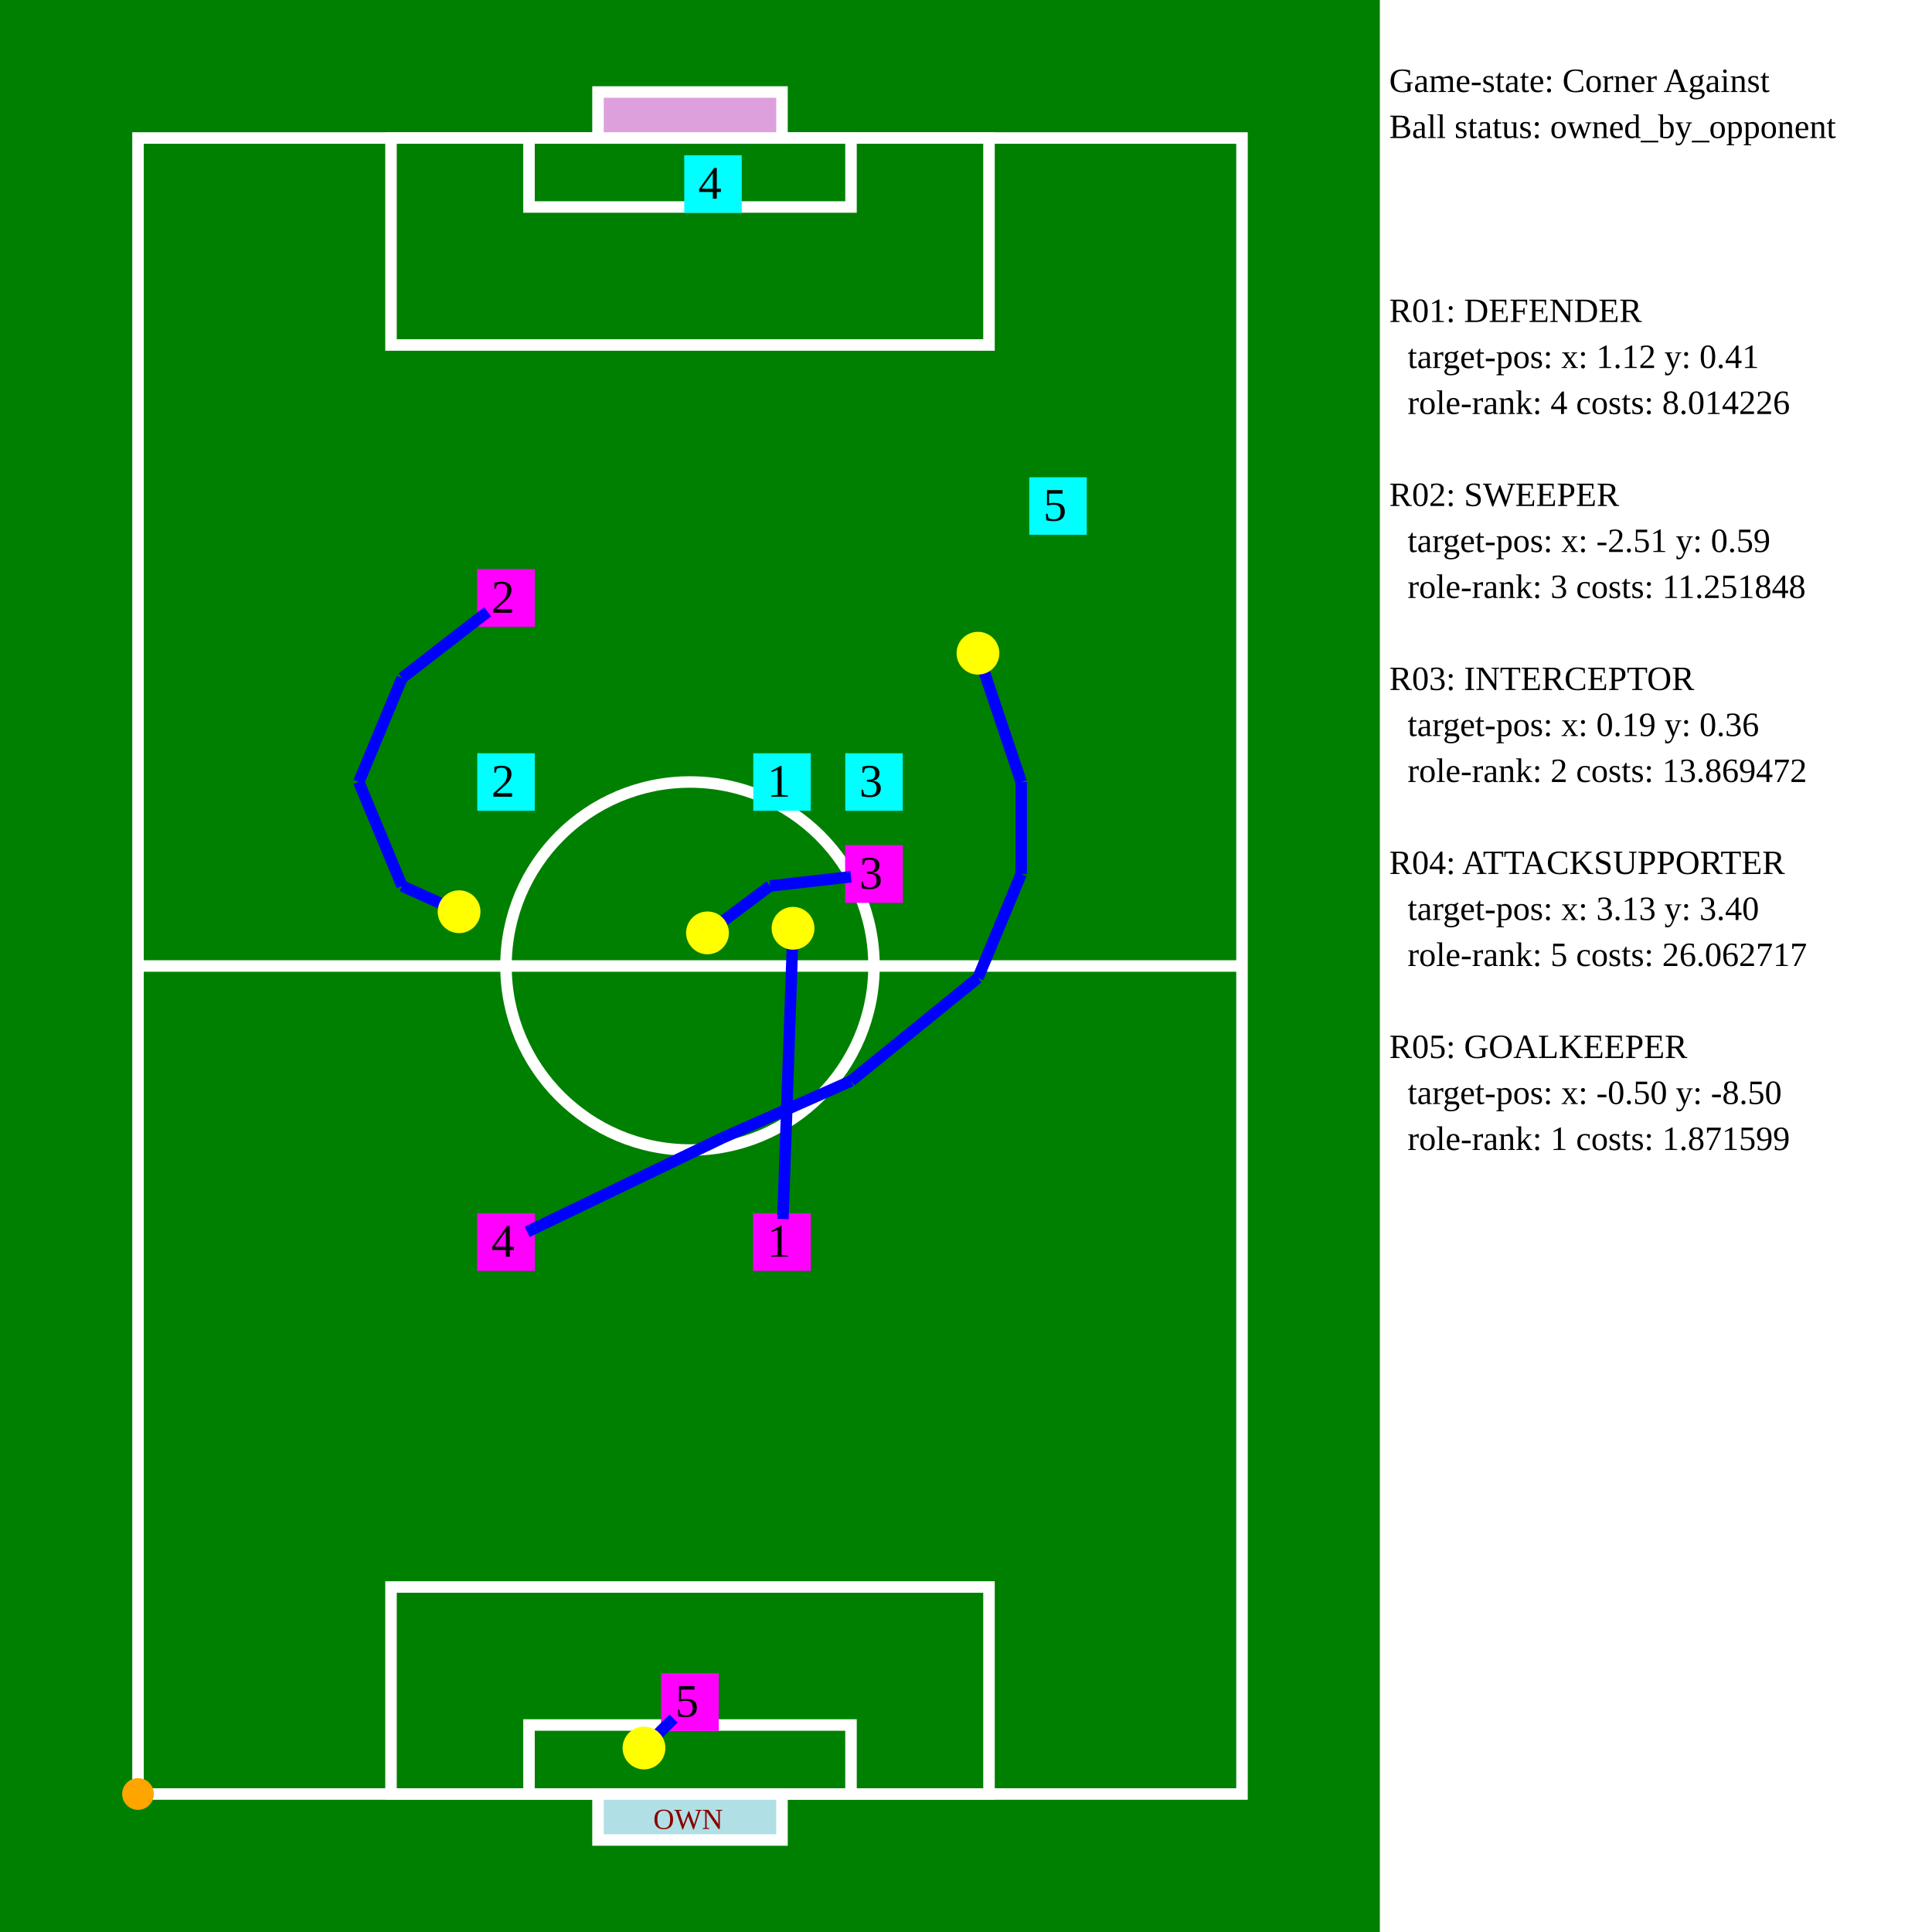
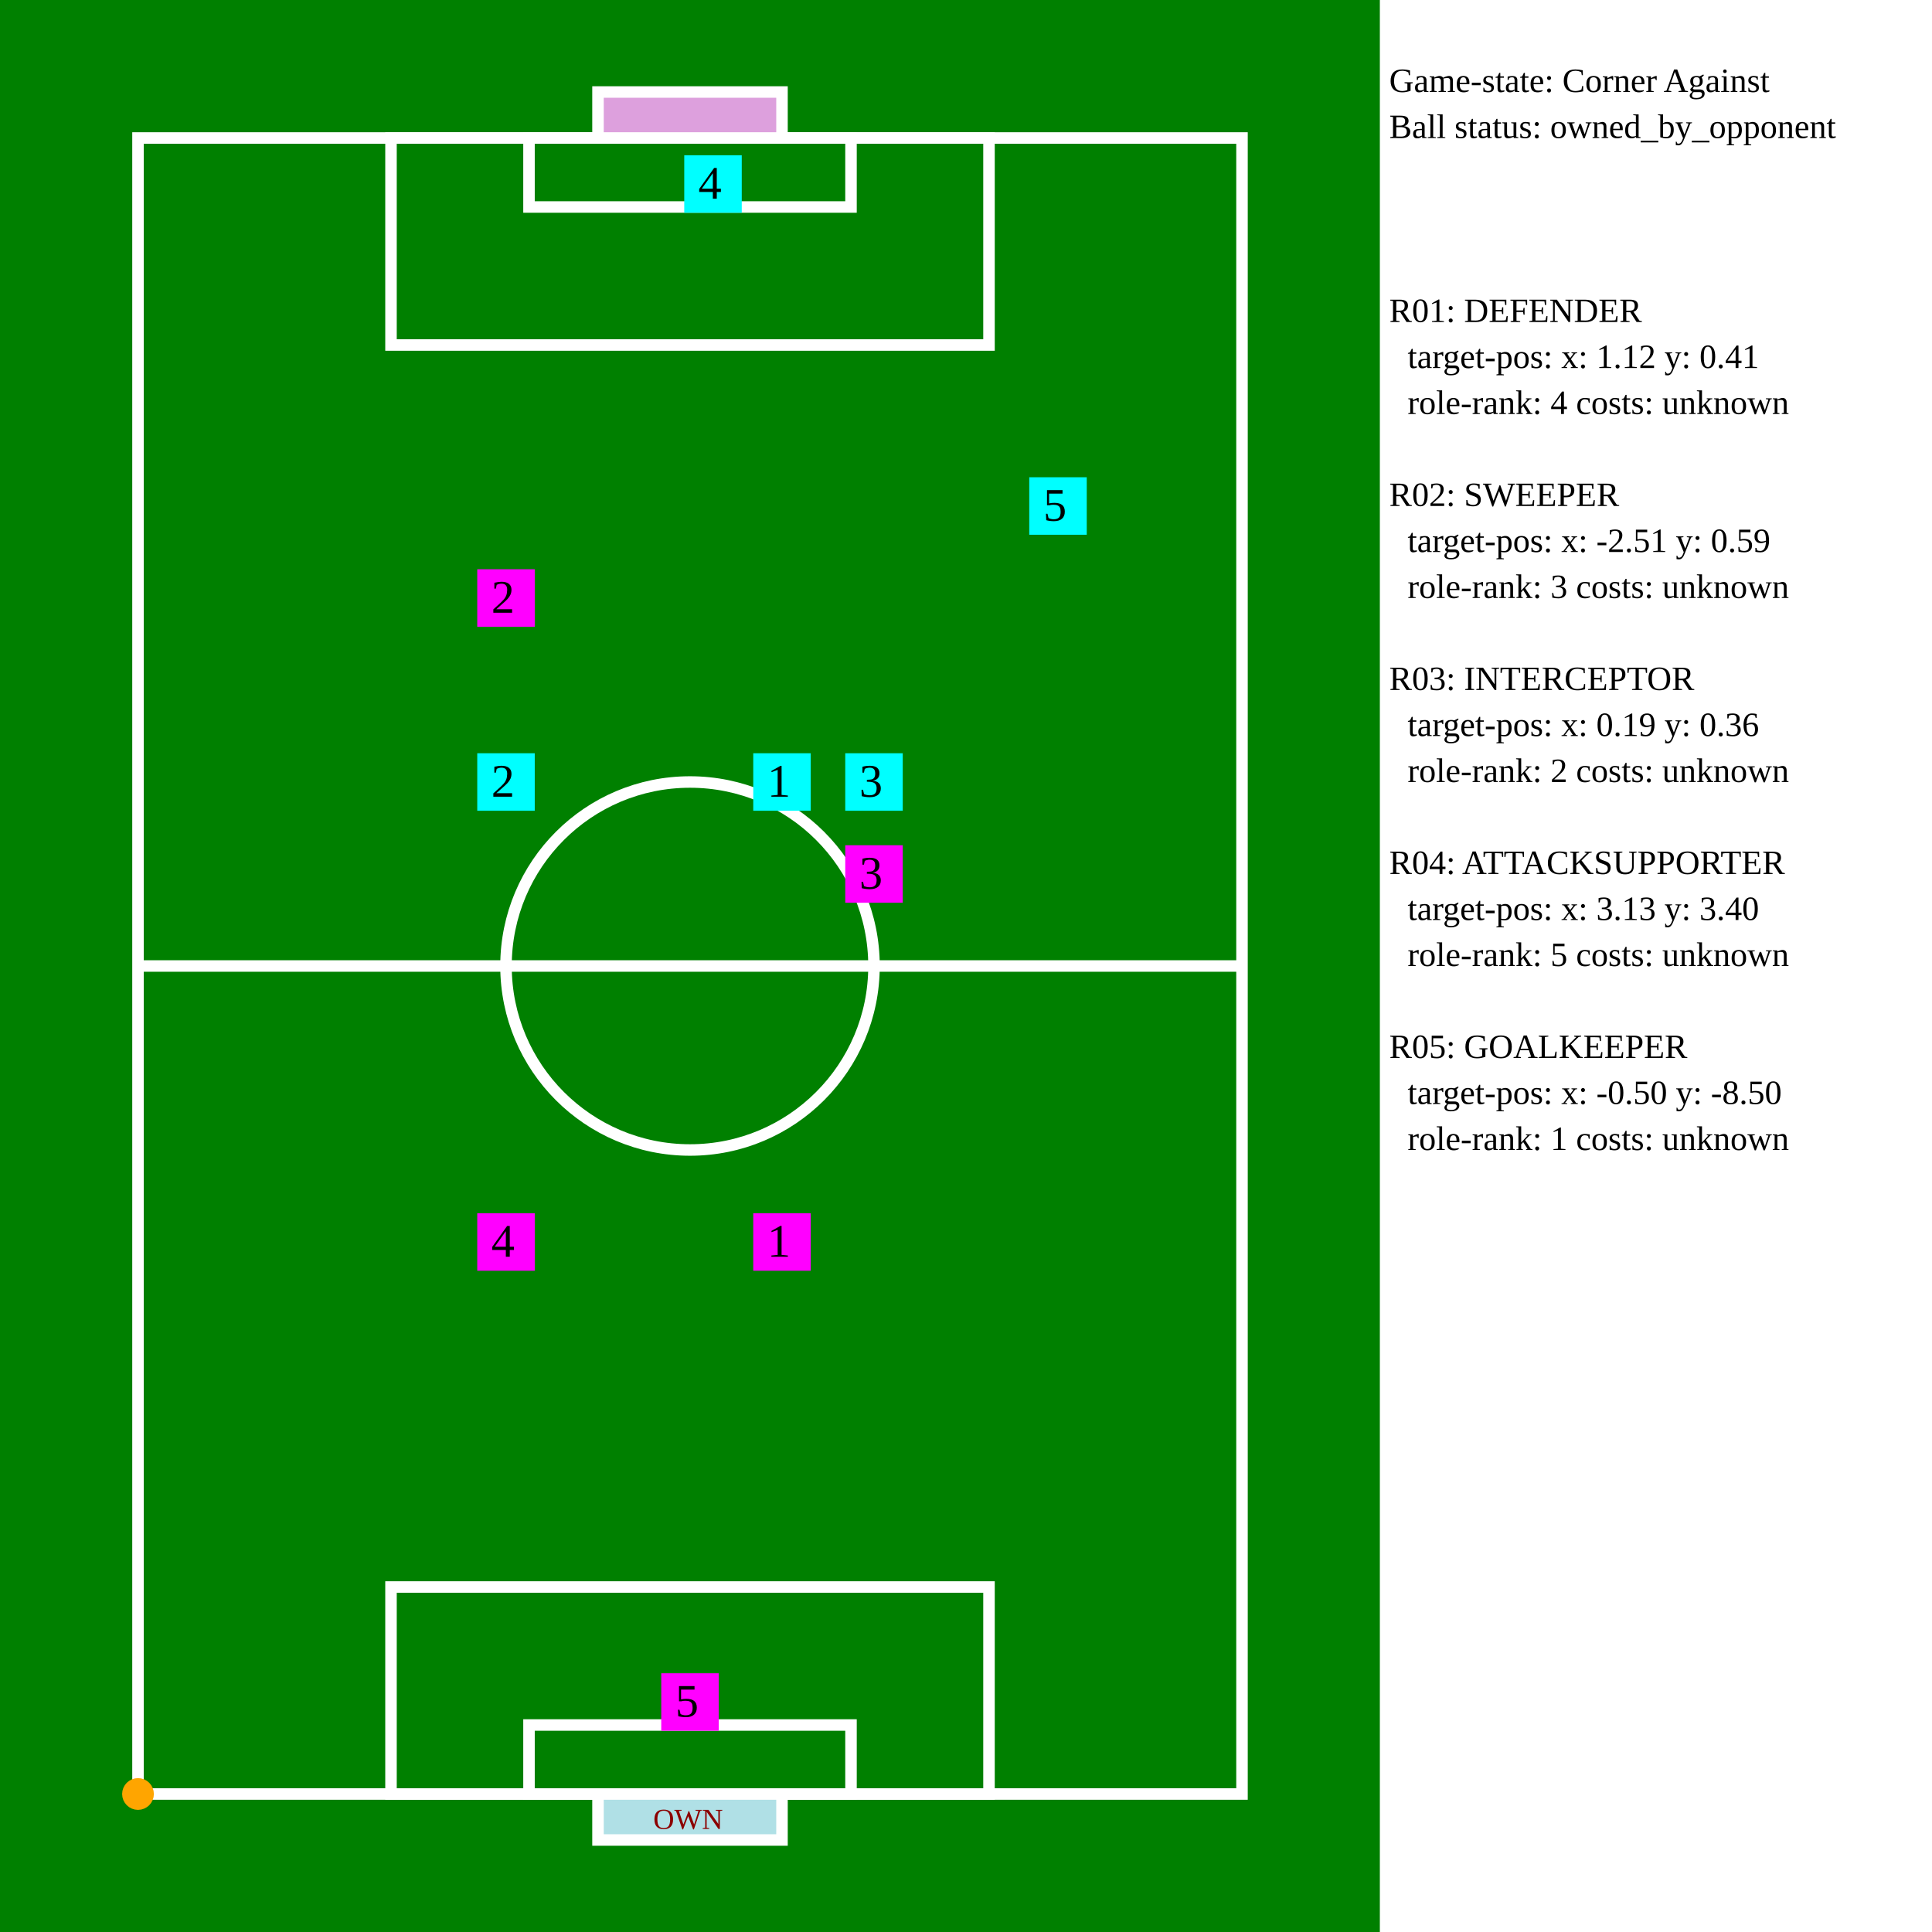
<svg xmlns="http://www.w3.org/2000/svg" width="21.00cm" height="21.00cm" version="1.1">
  <rect x="0cm" y="0cm" width="15.00cm" height="21.00cm" fill="green" stroke-width="0.02cm" />
  <rect x="15.00cm" y="0cm" width="6.00cm" height="21.00cm" fill="white" stroke-width="0.02cm" />
  <text x="15.10cm" y="1.00cm" font-size="14" font-weight-absolute="bold" fill="black">Game-state: Corner Against</text>
  <text x="15.10cm" y="1.50cm" font-size="14" font-weight-absolute="bold" fill="black">Ball status: owned_by_opponent</text>
  <text x="15.10cm" y="3.50cm" font-size="14" font-weight-absolute="bold" fill="black">R01: DEFENDER</text>
  <text x="15.30cm" y="4.00cm" font-size="14" font-weight-absolute="bold" fill="black">target-pos: x: 1.12 y: 0.41</text>
-   <text x="15.30cm" y="4.50cm" font-size="14" font-weight-absolute="bold" fill="black">role-rank: 4 costs: 8.014226</text>
+   <text x="15.30cm" y="4.50cm" font-size="14" font-weight-absolute="bold" fill="black">role-rank: 4 costs: unknown</text>
  <text x="15.10cm" y="5.50cm" font-size="14" font-weight-absolute="bold" fill="black">R02: SWEEPER</text>
  <text x="15.30cm" y="6.00cm" font-size="14" font-weight-absolute="bold" fill="black">target-pos: x: -2.51 y: 0.59</text>
-   <text x="15.30cm" y="6.50cm" font-size="14" font-weight-absolute="bold" fill="black">role-rank: 3 costs: 11.251848</text>
+   <text x="15.30cm" y="6.50cm" font-size="14" font-weight-absolute="bold" fill="black">role-rank: 3 costs: unknown</text>
  <text x="15.10cm" y="7.50cm" font-size="14" font-weight-absolute="bold" fill="black">R03: INTERCEPTOR</text>
  <text x="15.30cm" y="8.00cm" font-size="14" font-weight-absolute="bold" fill="black">target-pos: x: 0.19 y: 0.36</text>
-   <text x="15.30cm" y="8.50cm" font-size="14" font-weight-absolute="bold" fill="black">role-rank: 2 costs: 13.869472</text>
+   <text x="15.30cm" y="8.50cm" font-size="14" font-weight-absolute="bold" fill="black">role-rank: 2 costs: unknown</text>
  <text x="15.10cm" y="9.50cm" font-size="14" font-weight-absolute="bold" fill="black">R04: ATTACKSUPPORTER</text>
  <text x="15.30cm" y="10.00cm" font-size="14" font-weight-absolute="bold" fill="black">target-pos: x: 3.13 y: 3.40</text>
-   <text x="15.30cm" y="10.50cm" font-size="14" font-weight-absolute="bold" fill="black">role-rank: 5 costs: 26.062717</text>
+   <text x="15.30cm" y="10.50cm" font-size="14" font-weight-absolute="bold" fill="black">role-rank: 5 costs: unknown</text>
  <text x="15.10cm" y="11.50cm" font-size="14" font-weight-absolute="bold" fill="black">R05: GOALKEEPER</text>
  <text x="15.30cm" y="12.00cm" font-size="14" font-weight-absolute="bold" fill="black">target-pos: x: -0.50 y: -8.50</text>
-   <text x="15.30cm" y="12.50cm" font-size="14" font-weight-absolute="bold" fill="black">role-rank: 1 costs: 1.871599</text>
+   <text x="15.30cm" y="12.50cm" font-size="14" font-weight-absolute="bold" fill="black">role-rank: 1 costs: unknown</text>
  <rect x="1.50cm" y="1.50cm" width="12.00cm" height="18.00cm" fill="none" stroke="white" stroke-width="0.125cm" />
  <line x1="1.50cm" y1="10.50cm" x2="13.50cm" y2="10.50cm" stroke-width="0.125cm" stroke="white" />
  <circle cx="7.50cm" cy="10.50cm" r="2.00cm" fill="none" stroke="white" stroke-width="0.125cm" />
  <rect x="4.25cm" y="1.50cm" width="6.50cm" height="2.25cm" fill="green" stroke="white" stroke-width="0.125cm" />
  <rect x="4.25cm" y="17.25cm" width="6.50cm" height="2.25cm" fill="green" stroke="white" stroke-width="0.125cm" />
  <rect x="5.75cm" y="1.50cm" width="3.50cm" height="0.75cm" fill="green" stroke="white" stroke-width="0.125cm" />
  <rect x="5.75cm" y="18.75cm" width="3.50cm" height="0.75cm" fill="green" stroke="white" stroke-width="0.125cm" />
  <rect x="6.50cm" y="1.00cm" width="2.00cm" height="0.50cm" fill="plum" stroke="white" stroke-width="0.125cm" />
  <rect x="6.50cm" y="19.50cm" width="2.00cm" height="0.50cm" fill="powderblue" stroke="white" stroke-width="0.125cm" />
  <text x="7.10cm" y="19.88cm" fill="darkred">OWN</text>
  <rect x="8.25cm" y="8.25cm" width="0.50cm" height="0.50cm" fill="cyan" stroke="cyan" stroke-width="0.125cm" />
  <text x="8.34cm" y="8.66cm" font-size="large" font-weight-absolute="bold" fill="black">1</text>
  <rect x="5.25cm" y="8.25cm" width="0.50cm" height="0.50cm" fill="cyan" stroke="cyan" stroke-width="0.125cm" />
  <text x="5.34cm" y="8.66cm" font-size="large" font-weight-absolute="bold" fill="black">2</text>
  <rect x="9.25cm" y="8.25cm" width="0.50cm" height="0.50cm" fill="cyan" stroke="cyan" stroke-width="0.125cm" />
  <text x="9.34cm" y="8.66cm" font-size="large" font-weight-absolute="bold" fill="black">3</text>
  <rect x="7.50cm" y="1.75cm" width="0.50cm" height="0.50cm" fill="cyan" stroke="cyan" stroke-width="0.125cm" />
  <text x="7.59cm" y="2.16cm" font-size="large" font-weight-absolute="bold" fill="black">4</text>
  <rect x="11.25cm" y="5.25cm" width="0.50cm" height="0.50cm" fill="cyan" stroke="cyan" stroke-width="0.125cm" />
  <text x="11.34cm" y="5.66cm" font-size="large" font-weight-absolute="bold" fill="black">5</text>
  <rect x="8.25cm" y="13.25cm" width="0.50cm" height="0.50cm" fill="magenta" stroke="magenta" stroke-width="0.125cm" />
  <rect x="5.25cm" y="6.25cm" width="0.50cm" height="0.50cm" fill="magenta" stroke="magenta" stroke-width="0.125cm" />
  <rect x="9.25cm" y="9.25cm" width="0.50cm" height="0.50cm" fill="magenta" stroke="magenta" stroke-width="0.125cm" />
  <rect x="5.25cm" y="13.25cm" width="0.50cm" height="0.50cm" fill="magenta" stroke="magenta" stroke-width="0.125cm" />
  <rect x="7.25cm" y="18.25cm" width="0.50cm" height="0.50cm" fill="magenta" stroke="magenta" stroke-width="0.125cm" />
-   <rect x="8.25cm" y="13.25cm" width="0.50cm" height="0.50cm" fill="magenta" stroke="magenta" stroke-width="0.125cm" />
-   <line x1="8.51cm" y1="13.25cm" x2="8.62cm" y2="10.09cm" stroke-width="0.125cm" stroke="blue" />
-   <circle cx="8.62cm" cy="10.09cm" r="0.17cm" fill="yellow" stroke="yellow" stroke-width="0.125cm" />
-   <rect x="5.25cm" y="6.25cm" width="0.50cm" height="0.50cm" fill="magenta" stroke="magenta" stroke-width="0.125cm" />
-   <line x1="5.30cm" y1="6.65cm" x2="4.37cm" y2="7.37cm" stroke-width="0.125cm" stroke="blue" />
-   <line x1="4.37cm" y1="7.37cm" x2="3.90cm" y2="8.50cm" stroke-width="0.125cm" stroke="blue" />
-   <line x1="3.90cm" y1="8.50cm" x2="4.37cm" y2="9.63cm" stroke-width="0.125cm" stroke="blue" />
-   <line x1="4.37cm" y1="9.63cm" x2="4.99cm" y2="9.91cm" stroke-width="0.125cm" stroke="blue" />
-   <circle cx="4.99cm" cy="9.91cm" r="0.17cm" fill="yellow" stroke="yellow" stroke-width="0.125cm" />
-   <rect x="9.25cm" y="9.25cm" width="0.50cm" height="0.50cm" fill="magenta" stroke="magenta" stroke-width="0.125cm" />
-   <line x1="9.25cm" y1="9.53cm" x2="8.37cm" y2="9.63cm" stroke-width="0.125cm" stroke="blue" />
-   <line x1="8.37cm" y1="9.63cm" x2="7.69cm" y2="10.14cm" stroke-width="0.125cm" stroke="blue" />
-   <circle cx="7.69cm" cy="10.14cm" r="0.17cm" fill="yellow" stroke="yellow" stroke-width="0.125cm" />
-   <rect x="5.25cm" y="13.25cm" width="0.50cm" height="0.50cm" fill="magenta" stroke="magenta" stroke-width="0.125cm" />
-   <line x1="5.73cm" y1="13.39cm" x2="7.85cm" y2="12.37cm" stroke-width="0.125cm" stroke="blue" />
-   <line x1="7.85cm" y1="12.37cm" x2="9.25cm" y2="11.75cm" stroke-width="0.125cm" stroke="blue" />
-   <line x1="9.25cm" y1="11.75cm" x2="10.63cm" y2="10.63cm" stroke-width="0.125cm" stroke="blue" />
-   <line x1="10.63cm" y1="10.63cm" x2="11.10cm" y2="9.50cm" stroke-width="0.125cm" stroke="blue" />
-   <line x1="11.10cm" y1="9.50cm" x2="11.10cm" y2="8.50cm" stroke-width="0.125cm" stroke="blue" />
-   <line x1="11.10cm" y1="8.50cm" x2="10.63cm" y2="7.10cm" stroke-width="0.125cm" stroke="blue" />
-   <circle cx="10.63cm" cy="7.10cm" r="0.17cm" fill="yellow" stroke="yellow" stroke-width="0.125cm" />
-   <rect x="7.25cm" y="18.25cm" width="0.50cm" height="0.50cm" fill="magenta" stroke="magenta" stroke-width="0.125cm" />
-   <line x1="7.32cm" y1="18.68cm" x2="7.00cm" y2="19.00cm" stroke-width="0.125cm" stroke="blue" />
-   <circle cx="7.00cm" cy="19.00cm" r="0.17cm" fill="yellow" stroke="yellow" stroke-width="0.125cm" />
  <text x="8.34cm" y="13.66cm" font-size="large" font-weight-absolute="bold" fill="black">1</text>
  <text x="5.34cm" y="6.66cm" font-size="large" font-weight-absolute="bold" fill="black">2</text>
  <text x="9.34cm" y="9.66cm" font-size="large" font-weight-absolute="bold" fill="black">3</text>
  <text x="5.34cm" y="13.66cm" font-size="large" font-weight-absolute="bold" fill="black">4</text>
  <text x="7.34cm" y="18.66cm" font-size="large" font-weight-absolute="bold" fill="black">5</text>
  <circle cx="1.50cm" cy="19.50cm" r="0.11cm" fill="orange" stroke="orange" stroke-width="0.125cm" />
</svg>
